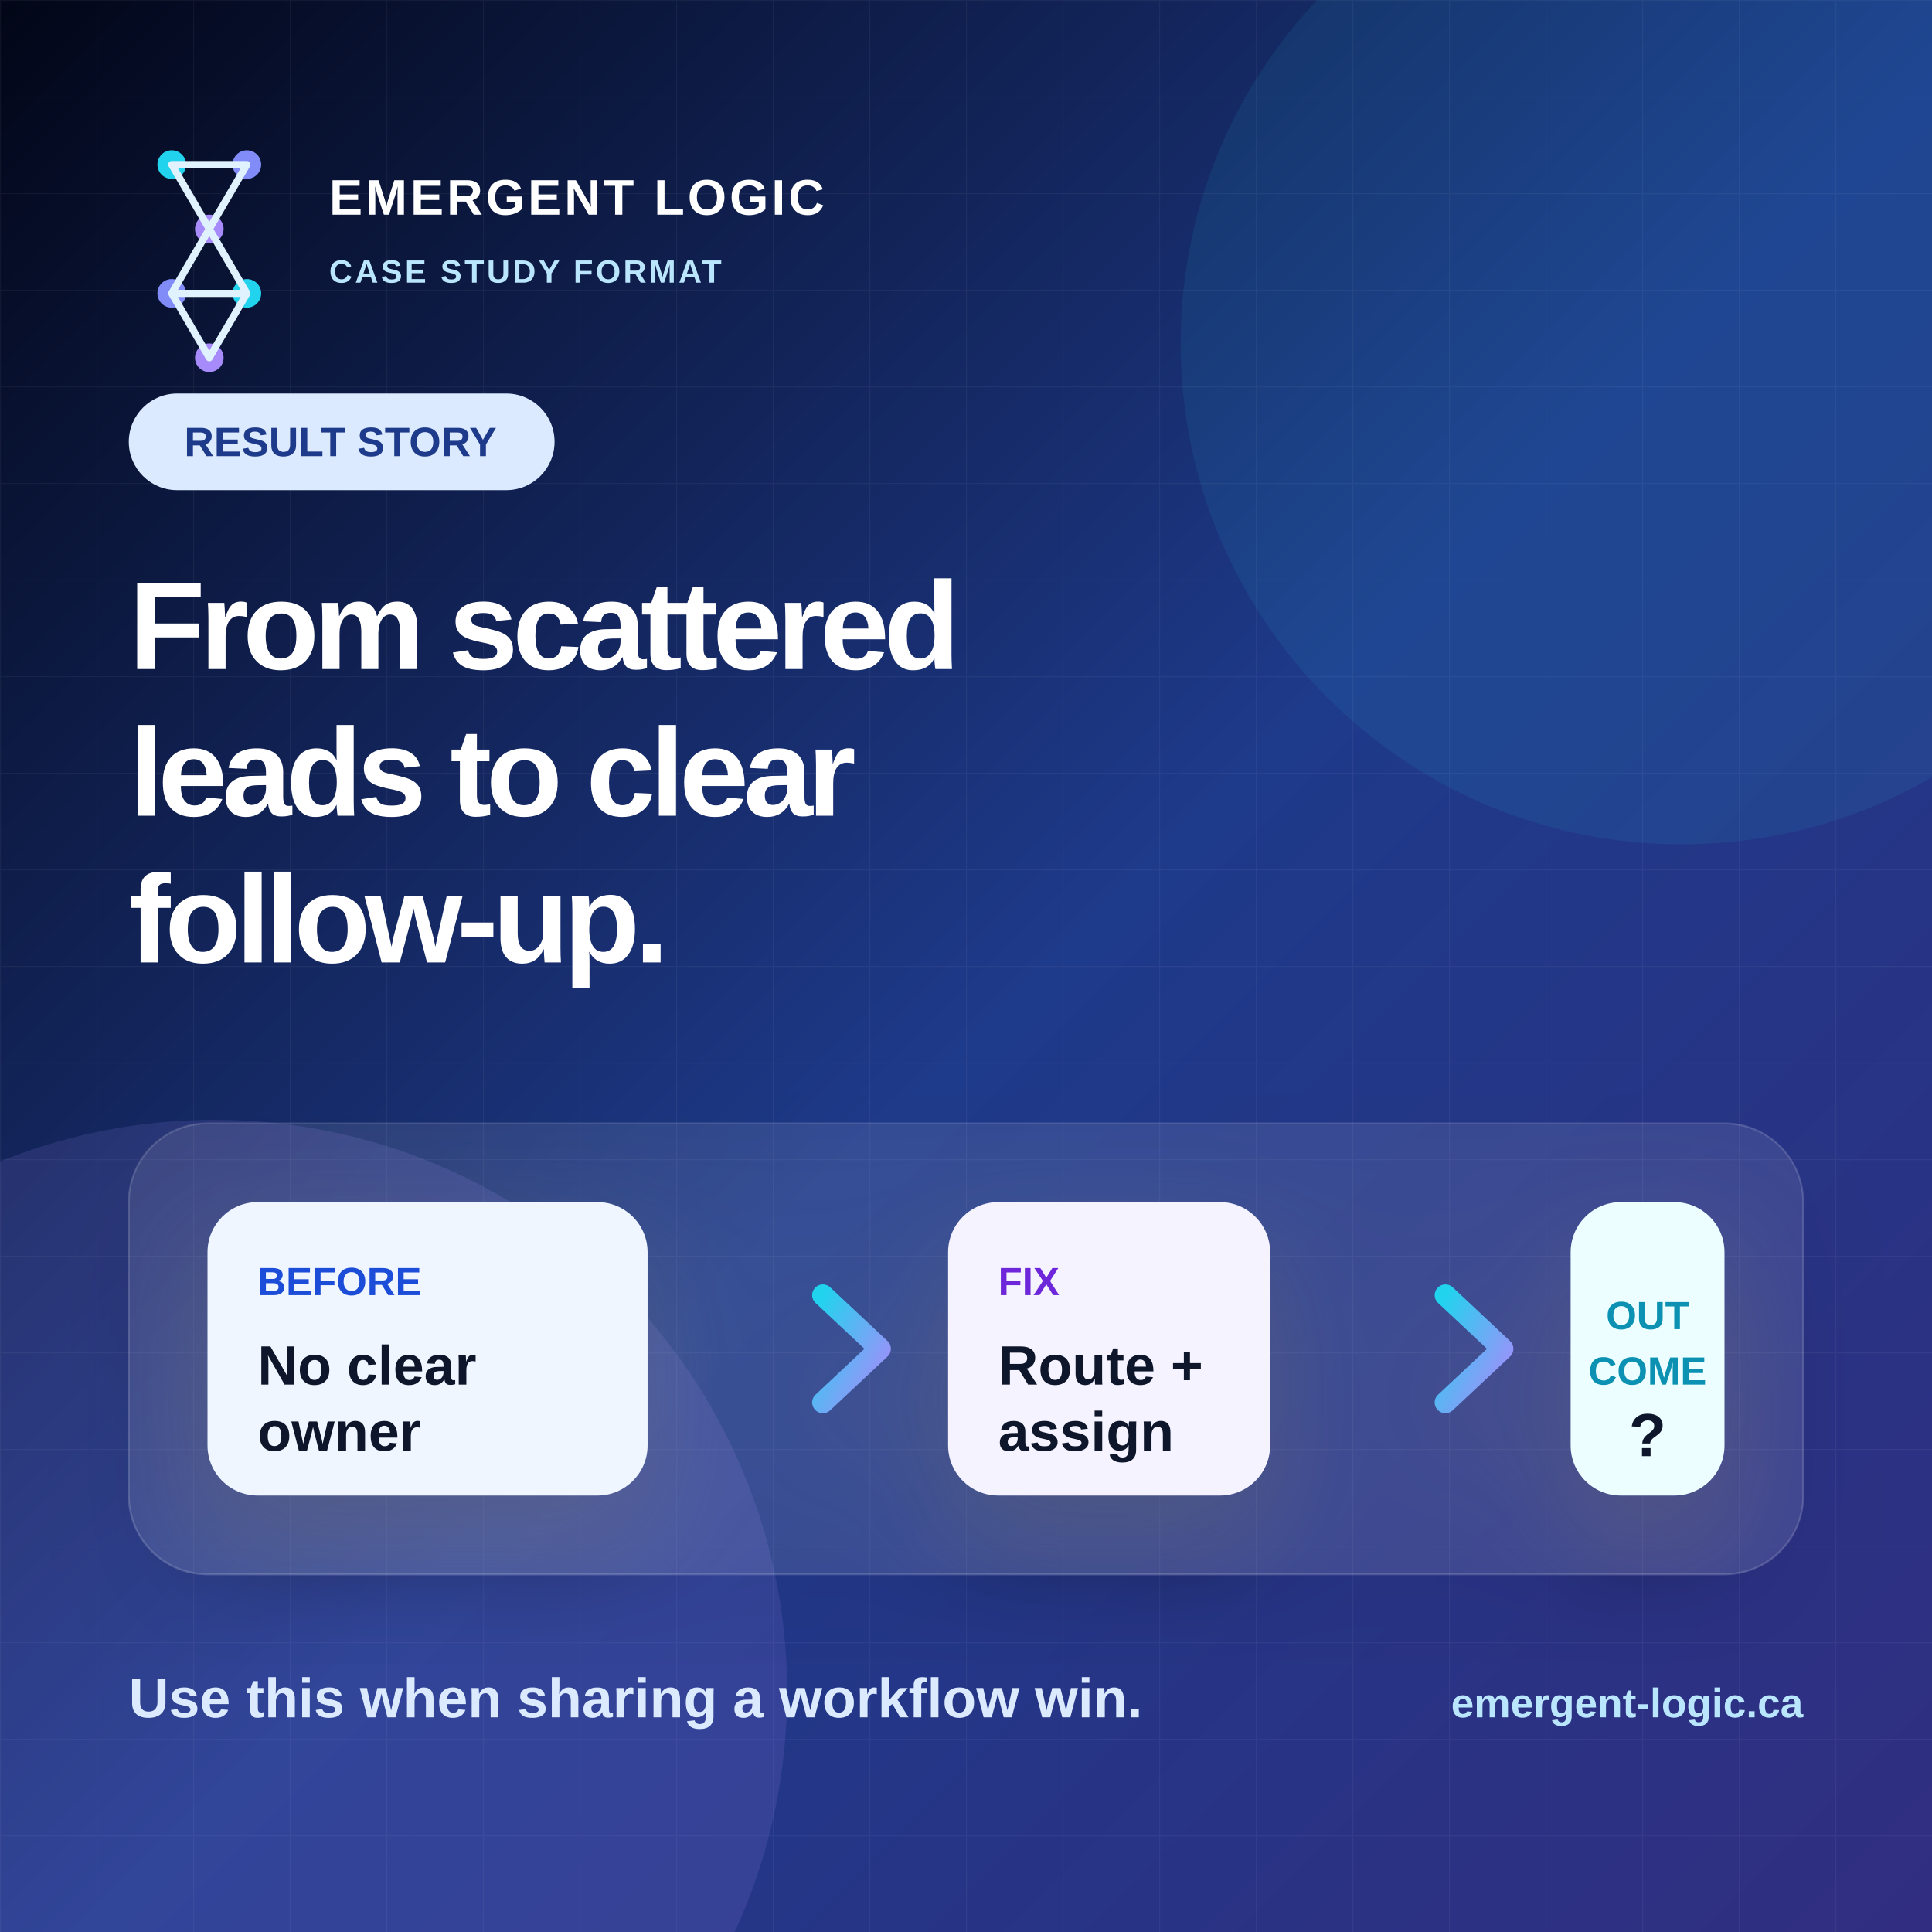
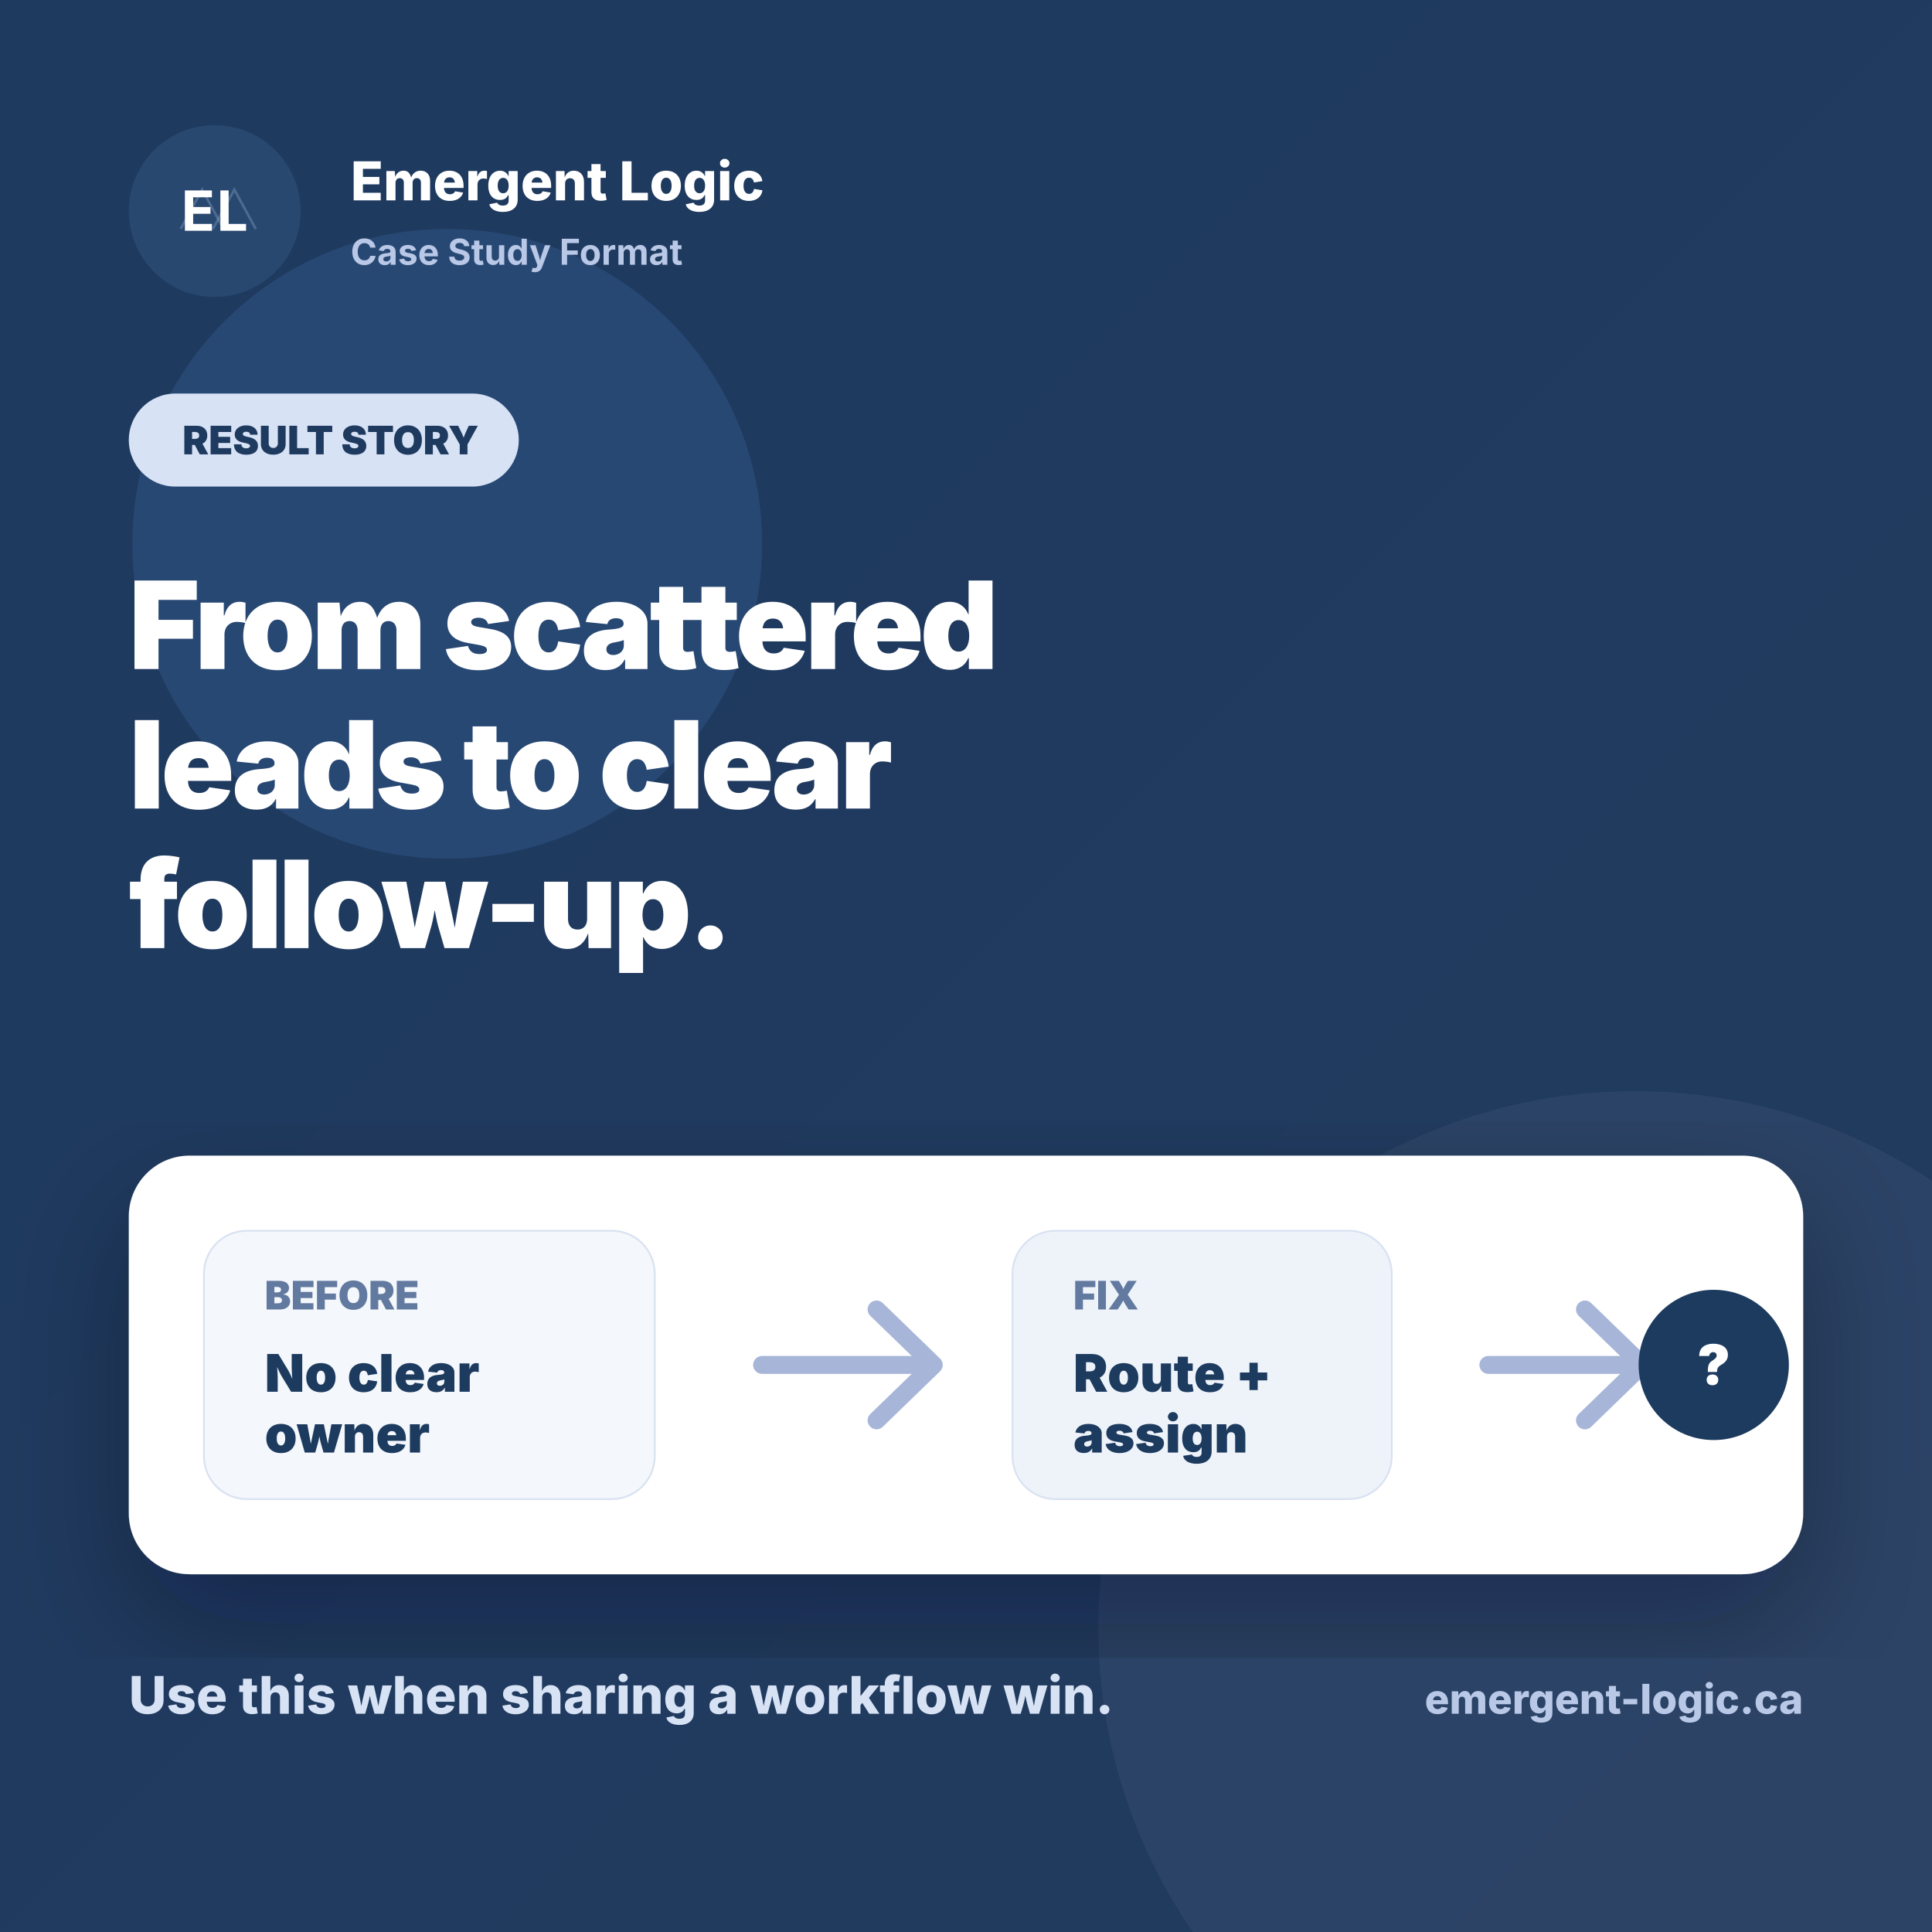
<svg xmlns="http://www.w3.org/2000/svg" width="1080" height="1080" viewBox="0 0 1080 1080" fill="none" role="img" aria-labelledby="title desc">
  <defs>
    <linearGradient id="bg" x1="0" y1="0" x2="1080" y2="1080" gradientUnits="userSpaceOnUse">
-       <stop stop-color="#020617" />
-       <stop offset="0.52" stop-color="#1E3A8A" />
-       <stop offset="1" stop-color="#312E81" />
-     </linearGradient>
-     <linearGradient id="line" x1="0" y1="0" x2="1" y2="1">
-       <stop stop-color="#22D3EE" />
-       <stop offset="1" stop-color="#A78BFA" />
+       <stop stop-color="#1E3A5F" />
+       <stop offset="1" stop-color="#223B5F" />
    </linearGradient>
    <filter id="shadow" x="-20%" y="-20%" width="140%" height="140%">
-       <feDropShadow dx="0" dy="28" stdDeviation="30" flood-color="#020617" flood-opacity="0.4" />
+       <feDropShadow dx="0" dy="28" stdDeviation="34" flood-color="#020617" flood-opacity="0.32" />
    </filter>
-     <pattern id="grid" width="54" height="54" patternUnits="userSpaceOnUse">
-       <path d="M54 0H0V54" stroke="white" stroke-opacity="0.05" stroke-width="1" />
-     </pattern>
  </defs>
  <rect width="1080" height="1080" fill="url(#bg)" />
-   <rect width="1080" height="1080" fill="url(#grid)" />
-   <circle cx="940" cy="192" r="280" fill="#22D3EE" opacity="0.08" />
-   <circle cx="120" cy="946" r="320" fill="#A78BFA" opacity="0.14" />
-   <g transform="translate(72 68)">
-     <circle cx="24" cy="24" r="8" fill="#22D3EE" />
-     <circle cx="66" cy="24" r="8" fill="#818CF8" />
-     <circle cx="45" cy="60" r="8" fill="#A78BFA" />
-     <circle cx="24" cy="96" r="8" fill="#818CF8" />
-     <circle cx="66" cy="96" r="8" fill="#22D3EE" />
-     <circle cx="45" cy="132" r="8" fill="#A78BFA" />
-     <path d="M24 24L66 24L45 60L24 24ZM45 60L24 96L66 96L45 60ZM24 96L45 132L66 96" stroke="#E0F2FE" stroke-width="4" stroke-linecap="round" stroke-linejoin="round" />
-     <text x="112" y="52" fill="#FFFFFF" font-family="Arial, Helvetica, sans-serif" font-size="28" font-weight="850" letter-spacing="0.06em">EMERGENT LOGIC</text>
-     <text x="112" y="90" fill="#BAE6FD" font-family="Arial, Helvetica, sans-serif" font-size="18" font-weight="800" letter-spacing="0.08em">CASE STUDY FORMAT</text>
+   <circle cx="250" cy="304" r="176" fill="#2B4E7D" opacity="0.72" />
+   <circle cx="914" cy="910" r="300" fill="#FFFFFF" opacity="0.045" />
+   <g transform="translate(72 70)">
+     <circle cx="48" cy="48" r="48" fill="#29486F" />
+     <path d="M29 58L41 36L53 58" stroke="#8FA7CD" stroke-opacity="0.36" stroke-width="1.4" />
+     <path d="M47 58L59 36L71 58" stroke="#8FA7CD" stroke-opacity="0.36" stroke-width="1.4" />
+     <text x="48" y="59" text-anchor="middle" fill="white" font-family="Inter, Arial, sans-serif" font-size="31" font-weight="700" letter-spacing="1">EL</text>
+     <text x="124" y="42" fill="#FFFFFF" font-family="Inter, Arial, sans-serif" font-size="30" font-weight="800">Emergent Logic</text>
+     <text x="124" y="78" fill="#B8C8E6" font-family="Inter, Arial, sans-serif" font-size="20" font-weight="700">Case Study Format</text>
  </g>
-   <rect x="72" y="220" width="238" height="54" rx="27" fill="#DBEAFE" />
-   <text x="103" y="255" fill="#1E3A8A" font-family="Arial, Helvetica, sans-serif" font-size="23" font-weight="850">RESULT STORY</text>
-   <text x="72" y="374" fill="white" font-family="Arial, Helvetica, sans-serif" font-size="70" font-weight="850" letter-spacing="-0.045em">
+   <rect x="72" y="220" width="218" height="52" rx="26" fill="#D7E2F5" />
+   <text x="102" y="254" fill="#1E3A5F" font-family="Inter, Arial, sans-serif" font-size="22" font-weight="850">RESULT STORY</text>
+   <text x="72" y="374" fill="#FFFFFF" font-family="Inter, Arial, sans-serif" font-size="68" font-weight="850" letter-spacing="-2.2">
    <tspan x="72" dy="0">From scattered</tspan>
-     <tspan x="72" dy="82">leads to clear</tspan>
-     <tspan x="72" dy="82">follow-up.</tspan>
+     <tspan x="72" dy="78">leads to clear</tspan>
+     <tspan x="72" dy="78">follow-up.</tspan>
  </text>
-   <g filter="url(#shadow)" transform="translate(72 628)">
-     <rect x="0" y="0" width="936" height="252" rx="44" fill="white" fill-opacity="0.09" stroke="white" stroke-opacity="0.16" />
-     <g transform="translate(44 44)">
-       <rect width="246" height="164" rx="28" fill="#EFF6FF" />
-       <text x="28" y="52" fill="#1D4ED8" font-family="Arial, Helvetica, sans-serif" font-size="22" font-weight="850">BEFORE</text>
-       <text x="28" y="102" fill="#0F172A" font-family="Arial, Helvetica, sans-serif" font-size="31" font-weight="850">No clear</text>
-       <text x="28" y="139" fill="#0F172A" font-family="Arial, Helvetica, sans-serif" font-size="31" font-weight="850">owner</text>
-     </g>
-     <path d="M324 126H418" stroke="url(#line)" stroke-width="12" stroke-linecap="round" />
-     <path d="M388 96L420 126L388 156" stroke="url(#line)" stroke-width="12" stroke-linecap="round" stroke-linejoin="round" />
-     <g transform="translate(458 44)">
-       <rect width="180" height="164" rx="28" fill="#F5F3FF" />
-       <text x="28" y="52" fill="#6D28D9" font-family="Arial, Helvetica, sans-serif" font-size="22" font-weight="850">FIX</text>
-       <text x="28" y="102" fill="#0F172A" font-family="Arial, Helvetica, sans-serif" font-size="31" font-weight="850">Route +</text>
-       <text x="28" y="139" fill="#0F172A" font-family="Arial, Helvetica, sans-serif" font-size="31" font-weight="850">assign</text>
-     </g>
-     <path d="M672 126H766" stroke="url(#line)" stroke-width="12" stroke-linecap="round" />
-     <path d="M736 96L768 126L736 156" stroke="url(#line)" stroke-width="12" stroke-linecap="round" stroke-linejoin="round" />
-     <g transform="translate(806 44)">
-       <rect width="86" height="164" rx="28" fill="#ECFEFF" />
-       <text x="43" y="71" fill="#0891B2" font-family="Arial, Helvetica, sans-serif" font-size="22" font-weight="850" text-anchor="middle">OUT</text>
-       <text x="43" y="102" fill="#0891B2" font-family="Arial, Helvetica, sans-serif" font-size="22" font-weight="850" text-anchor="middle">COME</text>
-       <text x="43" y="142" fill="#0F172A" font-family="Arial, Helvetica, sans-serif" font-size="34" font-weight="900" text-anchor="middle">?</text>
-     </g>
+   <g filter="url(#shadow)" transform="translate(72 646)">
+     <rect width="936" height="234" rx="34" fill="#FFFFFF" />
+     <rect x="42" y="42" width="252" height="150" rx="24" fill="#F4F7FB" stroke="#D9E2F1" />
+     <text x="76" y="86" fill="#637AA0" font-family="Inter, Arial, sans-serif" font-size="22" font-weight="850">BEFORE</text>
+     <text x="76" y="132" fill="#1E3A5F" font-family="Inter, Arial, sans-serif" font-size="29" font-weight="850">No clear</text>
+     <text x="76" y="166" fill="#1E3A5F" font-family="Inter, Arial, sans-serif" font-size="29" font-weight="850">owner</text>
+     <path d="M354 117H448" stroke="#A7B6D8" stroke-width="10" stroke-linecap="round" />
+     <path d="M418 86L450 117L418 148" stroke="#A7B6D8" stroke-width="10" stroke-linecap="round" stroke-linejoin="round" />
+     <rect x="494" y="42" width="212" height="150" rx="24" fill="#EEF3FA" stroke="#D9E2F1" />
+     <text x="528" y="86" fill="#637AA0" font-family="Inter, Arial, sans-serif" font-size="22" font-weight="850">FIX</text>
+     <text x="528" y="132" fill="#1E3A5F" font-family="Inter, Arial, sans-serif" font-size="29" font-weight="850">Route +</text>
+     <text x="528" y="166" fill="#1E3A5F" font-family="Inter, Arial, sans-serif" font-size="29" font-weight="850">assign</text>
+     <path d="M760 117H844" stroke="#A7B6D8" stroke-width="10" stroke-linecap="round" />
+     <path d="M814 86L846 117L814 148" stroke="#A7B6D8" stroke-width="10" stroke-linecap="round" stroke-linejoin="round" />
+     <circle cx="886" cy="117" r="42" fill="#1E3A5F" />
+     <text x="886" y="128" text-anchor="middle" fill="#FFFFFF" font-family="Inter, Arial, sans-serif" font-size="31" font-weight="900">?</text>
  </g>
-   <text x="72" y="960" fill="#DBEAFE" font-family="Arial, Helvetica, sans-serif" font-size="31" font-weight="800">Use this when sharing a workflow win.</text>
-   <text x="1008" y="960" fill="#BAE6FD" font-family="Arial, Helvetica, sans-serif" font-size="23" font-weight="850" text-anchor="end">emergent-logic.ca</text>
+   <text x="72" y="958" fill="#D7E2F5" font-family="Inter, Arial, sans-serif" font-size="29" font-weight="800">Use this when sharing a workflow win.</text>
+   <text x="1008" y="958" fill="#B8C8E6" font-family="Inter, Arial, sans-serif" font-size="23" font-weight="800" text-anchor="end">emergent-logic.ca</text>
</svg>
